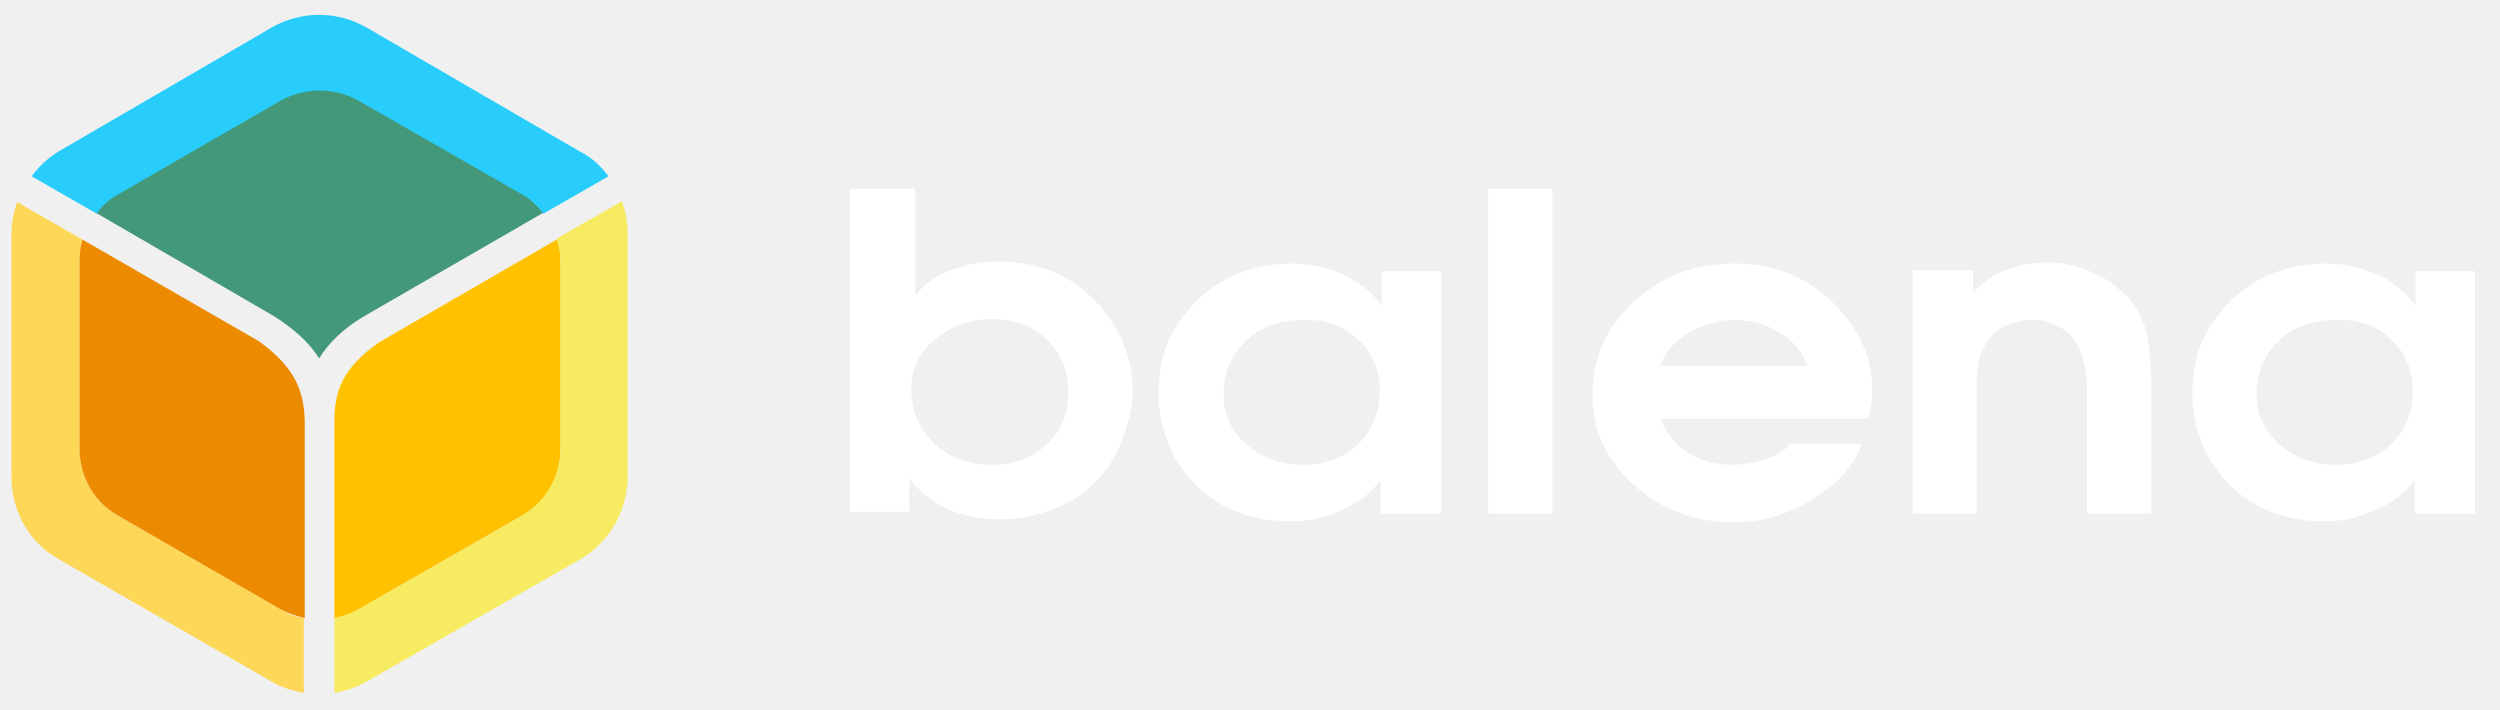
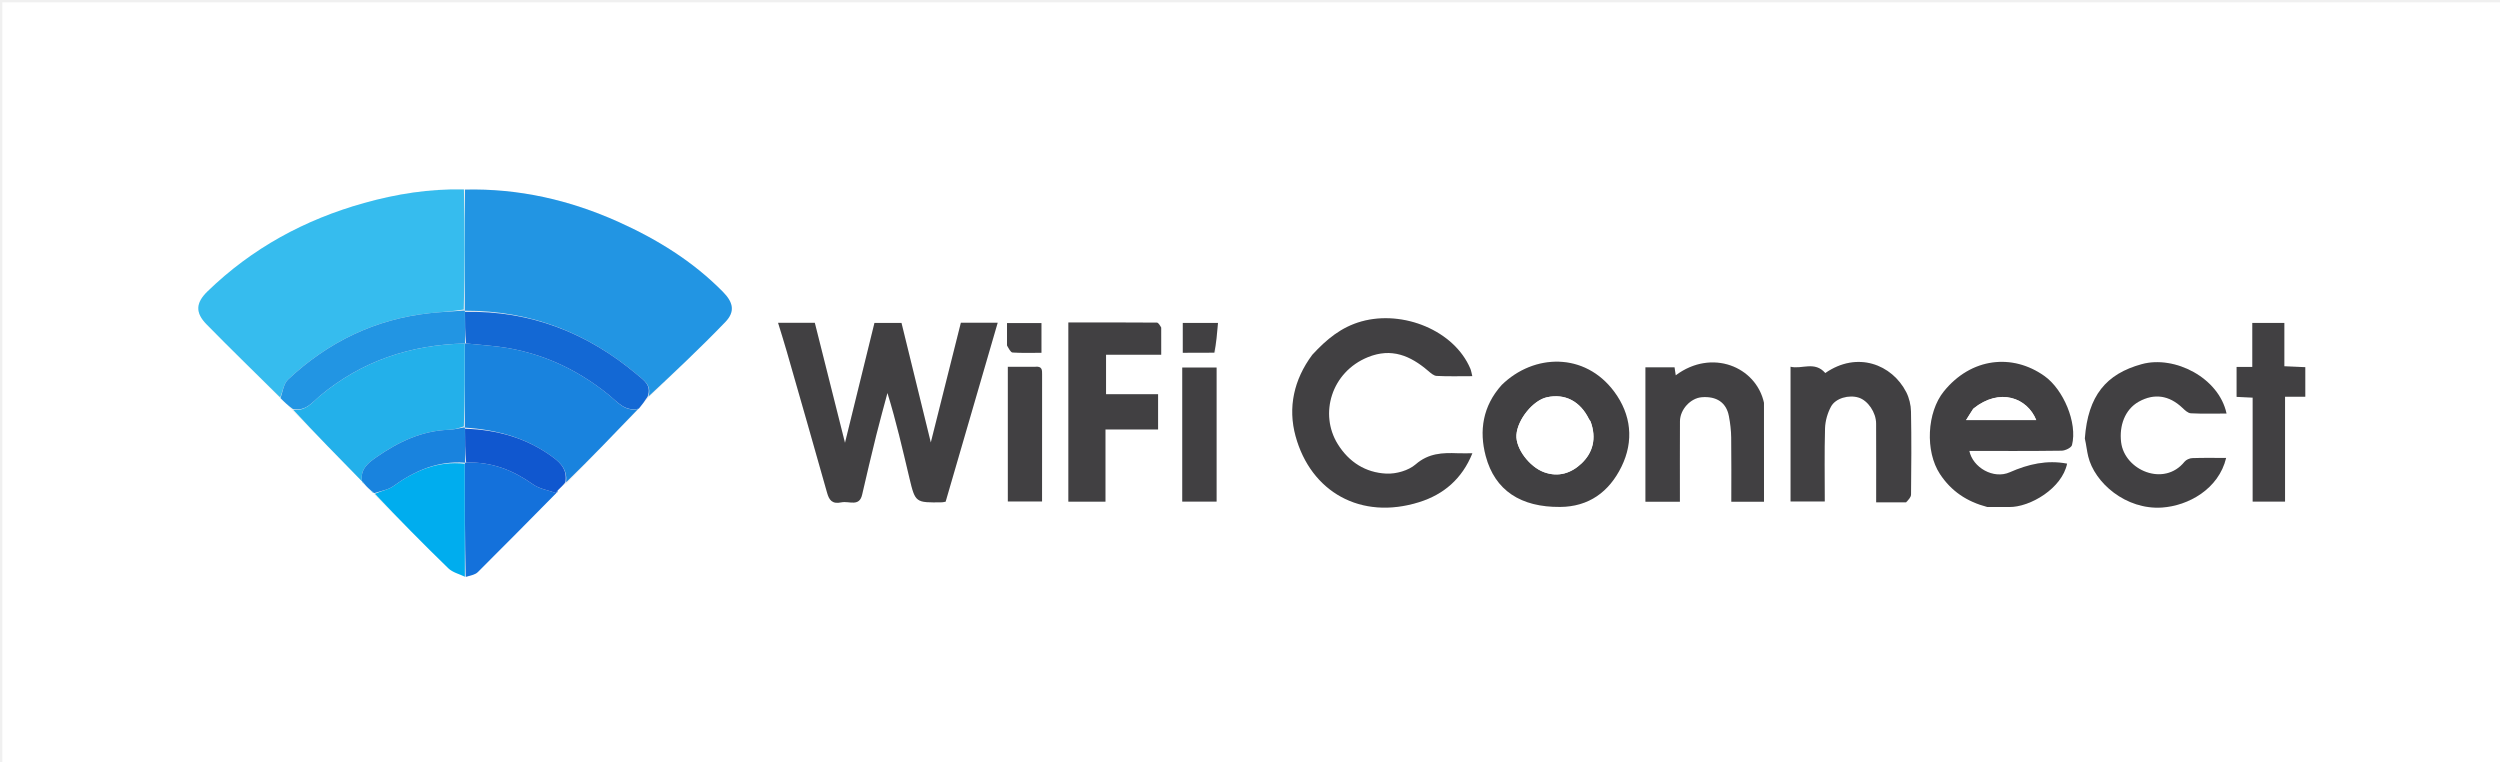
- <svg xmlns="http://www.w3.org/2000/svg" viewBox="0 0 260.9 74">
-   <style>.st2{fill:#fff}</style>
-   <g id="Ebene_1">
-     <path class="st2" d="M88.8 19.7h6.7v11.1h.1c.7-1 1.7-1.7 2.9-2.3 1.2-.5 2.5-.9 3.8-1.1.3 0 .7-.1 1-.1h.9c4.1 0 7.5 1.4 10.1 4.1 2.6 2.7 3.9 5.9 3.9 9.4 0 .5 0 1.1-.1 1.6-.1.6-.2 1.1-.4 1.7-.3 1.1-.7 2.2-1.2 3.2s-1.2 2-1.9 2.7c-1.2 1.4-2.8 2.4-4.6 3.1-1.8.7-3.7 1.1-5.6 1.1-1.9 0-3.7-.3-5.3-1-1.6-.7-3-1.7-4.1-3.2h-.1v3.4h-6.2V19.7zm8.8 15.7c-1.7 1.4-2.5 3.1-2.5 5.2 0 2.2.8 4.1 2.3 5.6 1.5 1.5 3.6 2.3 6.1 2.3 2.4 0 4.3-.7 5.8-2.2 1.5-1.4 2.2-3.2 2.2-5.4 0-2.1-.7-3.9-2.2-5.4-1.5-1.5-3.4-2.2-5.8-2.2-2.3 0-4.2.7-5.9 2.1zM150.3 53.6h-6.2v-3.4h-.1c-.8 1.1-1.9 2-3.3 2.7-1.4.7-2.8 1.2-4.3 1.4-.3 0-.6.1-.9.1h-.9c-2.2 0-4.1-.4-5.8-1.1-1.7-.7-3.2-1.8-4.4-3.1-1.1-1.2-2-2.6-2.6-4.2-.6-1.6-.9-3.3-.9-5 0-1.8.3-3.4.8-4.9.6-1.5 1.5-2.9 2.7-4.2 1.4-1.5 3-2.6 4.7-3.3 1.7-.7 3.6-1.1 5.7-1.1 1.9 0 3.7.4 5.3 1.1 1.6.7 3 1.8 4.1 3.3v-3.6h6.2v25.3zM144 40.8c0-2.1-.7-3.9-2.2-5.3-1.5-1.5-3.4-2.2-5.8-2.1-2.5 0-4.5.7-6 2.2-1.6 1.5-2.3 3.4-2.3 5.6 0 2.1.8 3.8 2.4 5.2 1.6 1.4 3.6 2.1 5.8 2.1 2.4 0 4.4-.7 5.9-2.2 1.4-1.4 2.2-3.3 2.2-5.5zM155.3 19.7h6.7v33.9h-6.7V19.7zM173.3 43.6c.5 1.5 1.4 2.7 2.8 3.6 1.4.9 2.9 1.3 4.6 1.3 1.3 0 2.5-.2 3.6-.6 1.1-.4 2-.9 2.6-1.6h7.4c-.8 2.3-2.5 4.2-5.1 5.8-2.6 1.6-5.3 2.4-8.3 2.4-4.1 0-7.5-1.3-10.4-3.9-2.9-2.6-4.3-5.7-4.3-9.4 0-3.8 1.4-7 4.3-9.7 2.9-2.7 6.4-4 10.5-4 4 0 7.4 1.3 10.2 4 2.8 2.7 4.2 5.8 4.2 9.3 0 .4 0 .8-.1 1.2-.1.4-.1.8-.2 1.1 0 .1-.1.2-.1.3v.3h-21.7zm15.3-5.4c-.5-1.5-1.5-2.7-2.9-3.5-1.4-.9-3-1.3-4.7-1.3h-.4c-1.6.1-3.1.6-4.5 1.4-1.4.9-2.4 2-2.8 3.4h15.3zM199.7 28.2h6.2v2.3h.1c.8-.9 1.8-1.7 3-2.2 1.3-.5 2.6-.8 4-.9h1.4c1.3.1 2.6.4 3.9 1 1.3.5 2.3 1.3 3.3 2.2.1.1.3.2.4.3.1.1.2.2.3.4 1.1 1.4 1.7 2.8 1.9 4.4s.3 3.1.3 4.8v13.1h-6.7v-12-1.2c0-.4 0-.9-.1-1.3-.1-.7-.2-1.3-.4-1.9-.2-.6-.4-1.2-.8-1.7-.4-.6-1-1.1-1.8-1.5-.8-.4-1.5-.6-2.3-.6h-1c-.8.1-1.5.3-2.3.7-.7.4-1.3.9-1.7 1.5-.3.5-.6 1.1-.8 1.7-.2.7-.3 1.3-.3 2v14.3h-6.7V28.2zM258.2 53.6H252v-3.4h-.1c-.8 1.1-1.9 2-3.3 2.7-1.4.7-2.8 1.2-4.3 1.4-.3 0-.6.1-.9.1h-.9c-2.2 0-4.1-.4-5.8-1.1-1.7-.7-3.2-1.8-4.4-3.1-1.1-1.2-2-2.6-2.6-4.2-.6-1.6-.9-3.3-.9-5 0-1.8.3-3.4.8-4.9.6-1.5 1.5-2.9 2.7-4.2 1.4-1.5 3-2.6 4.7-3.3 1.7-.7 3.6-1.1 5.7-1.1 1.9 0 3.7.4 5.3 1.1 1.6.7 3 1.8 4.1 3.3v-3.6h6.2v25.3zm-6.4-12.8c0-2.1-.7-3.9-2.2-5.3-1.5-1.5-3.4-2.2-5.8-2.1-2.5 0-4.5.7-6 2.2-1.6 1.5-2.3 3.4-2.3 5.6 0 2.1.8 3.8 2.4 5.2 1.6 1.4 3.6 2.1 5.8 2.1 2.4 0 4.4-.7 5.9-2.2 1.5-1.4 2.2-3.3 2.2-5.5z" />
-     <g>
-       <path d="M34.9 43.9v20.6c.9-.2 1.7-.4 2.5-.9l17.1-9.8c2.5-1.4 4-4.1 4-7V27.3c0-.8-.1-1.6-.4-2.3L39.6 35.7c-3.9 2.7-4.7 5.2-4.7 8.2z" fill="#ffc100" />
-       <path d="M64.9 21l-6.8 3.9c.2.7.4 1.5.4 2.3v19.6c0 2.9-1.6 5.6-4 7l-17.1 9.8c-.8.4-1.6.7-2.5.9v7.8c1.2-.2 2.4-.6 3.4-1.2l22.2-12.7c3.1-1.8 5-5.1 5-8.7V24.3c0-1.1-.2-2.2-.6-3.3z" fill="#f6eb61" />
-       <path d="M33.3 37.4c1-1.6 2.5-3.1 4.7-4.4l18.7-10.8c-.6-.8-1.4-1.5-2.2-2l-17.1-9.8c-2.5-1.4-5.6-1.4-8.1 0l-17 9.8c-.9.5-1.6 1.2-2.3 2L28.6 33c2.2 1.4 3.7 2.8 4.7 4.4z" fill="#439879" />
-       <path d="M12.3 20.3l17-9.8c2.5-1.4 5.6-1.4 8.1 0l17.1 9.8c.9.5 1.6 1.2 2.2 2l6.8-3.9c-.8-1.1-1.8-2-3-2.6L38.3 2.9c-3.1-1.8-6.9-1.8-10 0l-22 12.8c-1.2.7-2.2 1.6-3 2.7l6.8 3.9c.5-.8 1.3-1.5 2.2-2z" fill="#28cdfb" />
-       <path d="M29.3 63.6l-17-9.8c-2.5-1.4-4-4.1-4-7V27.2c0-.8.1-1.5.3-2.2l-6.8-3.9c-.4 1.1-.6 2.1-.6 3.2v25.5c0 3.6 1.9 6.9 5 8.6l22.1 12.7c1 .6 2.2 1 3.4 1.2v-7.8c-.8-.1-1.6-.4-2.4-.9z" fill="#fdd757" />
-       <path d="M27 35.6L8.6 25c-.2.7-.3 1.5-.3 2.2v19.6c0 2.9 1.5 5.6 4 7l17 9.8c.8.4 1.6.7 2.5.9V43.9c-.1-3-.9-5.5-4.8-8.3z" fill="#ec8b00" />
-     </g>
-   </g>
+ <svg xmlns="http://www.w3.org/2000/svg" version="1.1" id="Layer_1" x="0px" y="0px" width="100%" viewBox="0 0 1070 326" enable-background="new 0 0 1070 326" xml:space="preserve">
+   <path fill="#FFFFFF" opacity="1" stroke="none" d=" M744,327   C496,327 248.5,327 1,327   C1,218.333 1,109.667 1,1   C357.667,1 714.333,1 1071,1   C1071,109.667 1071,218.333 1071,327   C962.167,327 853.333,327 744,327  M238.539,210.92   C238.636,210.616 238.733,210.312 239.094,209.413   C240.055,208.553 241.016,207.693 242.645,206.793   C252.801,196.208 262.957,185.623 273.706,174.769   C274.824,173.221 275.942,171.673 277.75,170.006   C288.671,159.323 299.814,148.854 310.405,137.854   C314.709,133.385 313.871,129.434 309.401,124.894   C296.559,111.854 281.272,102.42 264.715,94.974   C243.847,85.59 222.002,80.596 198.092,81.025   C183.689,80.766 169.665,83.017 155.806,86.897   C130.353,94.024 107.846,106.266 88.826,124.708   C83.777,129.603 83.499,133.812 88.405,138.816   C98.77,149.391 109.408,159.699 120.208,170.699   C121.767,172.145 123.326,173.591 125.169,175.649   C135.104,185.782 145.038,195.915 154.988,206.007   C154.988,206.007 154.946,206.012 155.088,206.522   C155.371,206.719 155.655,206.916 156.179,207.673   C157.086,208.466 157.993,209.259 159.086,210.555   C159.386,210.733 159.687,210.911 159.974,211.024   C159.974,211.024 159.913,211.05 160.176,211.669   C170.726,222.222 181.193,232.86 191.905,243.246   C193.716,245.001 196.583,245.666 199.712,246.973   C201.32,246.297 203.326,246.022 204.474,244.883   C215.754,233.689 226.892,222.35 238.027,211.034   C238.027,211.034 238.038,211.079 238.539,210.92  M360.564,215   C363.536,214.337 367.763,217.043 368.99,211.717   C370.95,203.207 372.95,194.704 375.049,186.228   C376.543,180.194 378.228,174.207 379.828,168.199   C383.579,180.348 386.333,192.406 389.193,204.44   C391.746,215.178 391.797,215.169 403.196,214.981   C403.681,214.973 404.164,214.821 404.73,214.723   C412.138,189.256 419.541,163.806 427.01,138.132   C421.457,138.132 416.485,138.132 411.251,138.132   C407.029,154.949 402.822,171.708 398.384,189.387   C394.051,171.71 389.945,154.957 385.842,138.216   C381.738,138.216 377.956,138.216 374.265,138.216   C370.094,155.188 365.979,171.936 361.657,189.525   C357.176,171.704 352.936,154.846 348.743,138.17   C343.207,138.17 338.241,138.17 333.018,138.17   C334.301,142.384 335.571,146.358 336.721,150.366   C342.511,170.537 348.313,190.706 353.995,210.908   C354.862,213.992 356.145,215.857 360.564,215  M561.416,152.081   C553.714,162.517 551.186,174.506 554.493,186.626   C561.029,210.582 582.464,222.738 607.423,214.911   C617.857,211.638 625.758,204.984 630.176,194   C627.723,194 625.757,194.063 623.796,193.988   C617.362,193.744 611.436,193.945 605.92,198.734   C602.818,201.426 597.504,202.918 593.298,202.709   C584.467,202.271 577.329,197.797 572.53,190.041   C564.595,177.22 569.73,159.285 585.428,152.875   C595.555,148.741 603.678,152.224 611.273,158.742   C612.337,159.656 613.644,160.831 614.888,160.893   C619.835,161.14 624.802,160.995 630.143,160.995   C629.796,159.633 629.677,158.683 629.32,157.834   C622.388,141.381 600.455,132.623 582.725,137.566   C574.043,139.986 567.749,145.251 561.416,152.081  M850.97,216.997   C853.97,216.998 856.97,216.977 859.97,217.004   C868.894,217.085 882.557,209.027 884.714,198.435   C876.097,196.805 868.172,198.614 860.174,202.139   C853.154,205.232 844.333,200.074 842.882,193   C856.06,193 869.227,193.081 882.39,192.891   C883.929,192.869 886.515,191.623 886.807,190.481   C889.234,180.995 883.091,166.676 875.049,160.957   C861.233,151.132 843.604,153.131 831.964,167.52   C824.695,176.506 823.915,193.156 830.29,202.863   C835.099,210.187 841.763,214.681 850.97,216.997  M642.462,165.026   C634.588,173.843 633.018,184.41 635.893,195.196   C639.826,209.952 650.911,217.095 667.731,216.969   C680.052,216.876 688.678,210.507 693.944,199.828   C699.446,188.669 698.103,177.375 690.891,167.646   C678.328,150.699 656.451,151.32 642.462,165.026  M816.268,214.989   C816.845,213.878 817.913,212.771 817.924,211.654   C818.046,199.83 818.129,188.003 817.906,176.182   C817.853,173.363 817.137,170.3 815.849,167.802   C809.762,155.997 794.96,150.126 781.215,159.673   C776.706,154.408 771.128,158.163 766.359,156.964   C766.359,176.748 766.359,195.804 766.359,214.615   C771.458,214.615 776.194,214.615 781,214.615   C781,203.907 780.809,193.577 781.116,183.261   C781.209,180.146 782.175,176.798 783.653,174.047   C785.638,170.355 791.397,168.86 795.542,170.184   C799.46,171.435 802.955,176.485 802.981,181.261   C803.041,192.371 803,203.482 803,214.999   C807.396,214.999 811.353,214.999 816.268,214.989  M754.965,171.979   C751.579,156.892 732.596,149.116 717.213,160.64   C717.024,159.374 716.853,158.226 716.702,157.214   C712.325,157.214 708.376,157.214 704.242,157.214   C704.242,176.492 704.242,195.556 704.242,214.729   C708.886,214.729 713.284,214.729 719,214.729   C719,203.074 718.954,191.68 719.021,180.287   C719.051,175.214 723.584,170.367 728.403,170.001   C734.711,169.522 738.842,172.28 739.957,178.025   C740.544,181.051 740.911,184.164 740.954,187.244   C741.082,196.36 741,205.48 741,214.744   C746.189,214.744 750.919,214.744 754.996,214.744   C754.996,200.6 754.996,186.72 754.965,171.979  M892.551,188.043   C892.938,190.444 893.177,192.88 893.735,195.241   C896.432,206.653 909.889,218.261 925.349,217.225   C936.566,216.472 949.593,209.333 952.785,196.001   C947.91,196.001 943.114,195.902 938.328,196.073   C937.176,196.114 935.678,196.751 934.977,197.625   C926.229,208.534 909.277,201.27 907.832,189.269   C906.989,182.276 909.384,175.268 915.409,171.908   C922.031,168.215 928.463,169.183 934.119,174.6   C935.136,175.574 936.45,176.82 937.681,176.884   C942.721,177.142 947.782,176.992 952.957,176.992   C949.702,161.667 930.732,152.009 916.695,155.85   C901.432,160.027 893.642,169.338 892.551,188.043  M496.989,139.729   C496.377,139.156 495.768,138.087 495.151,138.082   C482.553,137.985 469.954,138.009 457.255,138.009   C457.255,163.886 457.255,189.265 457.255,214.722   C462.574,214.722 467.634,214.722 473.141,214.722   C473.141,204.387 473.141,194.322 473.141,183.82   C480.987,183.82 488.388,183.82 495.659,183.82   C495.659,178.629 495.659,173.902 495.659,168.73   C487.92,168.73 480.518,168.73 473.386,168.73   C473.386,162.871 473.386,157.471 473.386,151.82   C481.382,151.82 488.992,151.82 496.999,151.82   C496.999,147.931 496.999,144.307 496.989,139.729  M978,203.482   C978,192.399 978,181.317 978,169.8   C981.326,169.8 984.058,169.8 986.665,169.8   C986.665,165.285 986.665,161.221 986.665,157.149   C983.593,157.014 980.855,156.894 977.703,156.756   C977.703,150.212 977.703,144.146 977.703,138.22   C972.969,138.22 968.692,138.22 963.982,138.22   C963.982,144.495 963.982,150.567 963.982,157.06   C961.478,157.06 959.413,157.06 957.264,157.06   C957.264,161.568 957.264,165.636 957.264,169.864   C959.586,169.974 961.658,170.073 964.136,170.19   C964.136,185.283 964.136,200.001 964.136,214.694   C968.969,214.694 973.36,214.694 978,214.694   C978,211.086 978,207.781 978,203.482  M442.35,157   C438.607,157 434.864,157 431.352,157   C431.352,176.77 431.352,195.809 431.352,214.628   C436.44,214.628 441.169,214.628 446,214.628   C446,196.297 445.988,178.338 446.016,160.379   C446.019,158.439 446.168,156.564 442.35,157  M506,186.5   C506,195.913 506,205.327 506,214.686   C511.321,214.686 516.044,214.686 520.704,214.686   C520.704,195.337 520.704,176.303 520.704,157.313   C515.68,157.313 510.957,157.313 506,157.313   C506,166.917 506,176.208 506,186.5  M520.216,150.907   C520.572,146.757 520.927,142.607 521.303,138.225   C515.839,138.225 511.126,138.225 506.23,138.225   C506.23,142.5 506.23,146.549 506.23,150.99   C510.72,150.99 514.991,150.99 520.216,150.907  M431.001,148.325   C431.794,149.215 432.54,150.819 433.389,150.875   C437.464,151.144 441.567,150.996 445.742,150.996   C445.742,146.441 445.742,142.391 445.742,138.26   C440.766,138.26 436.051,138.26 431,138.26   C431,141.461 431,144.414 431.001,148.325  z" />
+   <path fill="#2295E3" opacity="1" stroke="none" d=" M199.017,81.154   C222.002,80.596 243.847,85.59 264.715,94.974   C281.272,102.42 296.559,111.854 309.401,124.894   C313.871,129.434 314.709,133.385 310.405,137.854   C299.814,148.854 288.671,159.323 277.511,169.724   C279.041,164.846 275.411,162.64 272.811,160.446   C251.526,142.483 227.068,132.874 198.991,132.99   C198.961,132.959 198.904,132.898 198.928,132.436   C198.973,115.034 198.995,98.094 199.017,81.154  z" />
+   <path fill="#36BCEE" opacity="1" stroke="none" d=" M198.554,81.089   C198.995,98.094 198.973,115.034 198.476,132.468   C193.396,133.304 188.778,133.519 184.188,134.008   C160.655,136.514 140.458,146.34 123.302,162.418   C121.424,164.178 121.021,167.513 119.934,170.117   C109.408,159.699 98.77,149.391 88.405,138.816   C83.499,133.812 83.777,129.603 88.826,124.708   C107.846,106.266 130.353,94.024 155.806,86.897   C169.665,83.017 183.689,80.766 198.554,81.089  z" />
+   <path fill="#414042" opacity="1" stroke="none" d=" M360.104,215   C356.145,215.857 354.862,213.992 353.995,210.908   C348.313,190.706 342.511,170.537 336.721,150.366   C335.571,146.358 334.301,142.384 333.018,138.17   C338.241,138.17 343.207,138.17 348.743,138.17   C352.936,154.846 357.176,171.704 361.657,189.525   C365.979,171.936 370.094,155.188 374.265,138.216   C377.956,138.216 381.738,138.216 385.842,138.216   C389.945,154.957 394.051,171.71 398.384,189.387   C402.822,171.708 407.029,154.949 411.251,138.132   C416.485,138.132 421.457,138.132 427.01,138.132   C419.541,163.806 412.138,189.256 404.73,214.723   C404.164,214.821 403.681,214.973 403.196,214.981   C391.797,215.169 391.746,215.178 389.193,204.44   C386.333,192.406 383.579,180.348 379.828,168.199   C378.228,174.207 376.543,180.194 375.049,186.228   C372.95,194.704 370.95,203.207 368.99,211.717   C367.763,217.043 363.536,214.337 360.104,215  z" />
+   <path fill="#414042" opacity="1" stroke="none" d=" M561.68,151.831   C567.749,145.251 574.043,139.986 582.725,137.566   C600.455,132.623 622.388,141.381 629.32,157.834   C629.677,158.683 629.796,159.633 630.143,160.995   C624.802,160.995 619.835,161.14 614.888,160.893   C613.644,160.831 612.337,159.656 611.273,158.742   C603.678,152.224 595.555,148.741 585.428,152.875   C569.73,159.285 564.595,177.22 572.53,190.041   C577.329,197.797 584.467,202.271 593.298,202.709   C597.504,202.918 602.818,201.426 605.92,198.734   C611.436,193.945 617.362,193.744 623.796,193.988   C625.757,194.063 627.723,194 630.176,194   C625.758,204.984 617.857,211.638 607.423,214.911   C582.464,222.738 561.029,210.582 554.493,186.626   C551.186,174.506 553.714,162.517 561.68,151.831  z" />
+   <path fill="#414042" opacity="1" stroke="none" d=" M850.525,216.984   C841.763,214.681 835.099,210.187 830.29,202.863   C823.915,193.156 824.695,176.506 831.964,167.52   C843.604,153.131 861.233,151.132 875.049,160.957   C883.091,166.676 889.234,180.995 886.807,190.481   C886.515,191.623 883.929,192.869 882.39,192.891   C869.227,193.081 856.06,193 842.882,193   C844.333,200.074 853.154,205.232 860.174,202.139   C868.172,198.614 876.097,196.805 884.714,198.435   C882.557,209.027 868.894,217.085 859.97,217.004   C856.97,216.977 853.97,216.998 850.525,216.984  M844.445,175.04   C843.549,176.476 842.653,177.913 841.481,179.791   C852.035,179.791 861.732,179.791 871.511,179.791   C867.633,170.183 855.857,165.816 844.445,175.04  z" />
+   <path fill="#1983DE" opacity="1" stroke="none" d=" M273.113,175.039   C262.957,185.623 252.801,196.208 242.32,206.398   C242.769,201.31 240.447,198.51 236.788,195.788   C225.529,187.413 212.764,183.919 199.016,183.016   C198.986,182.986 198.927,182.925 198.946,182.461   C198.952,170.34 198.938,158.682 198.954,147.014   C198.983,147.004 199.042,146.989 199.487,146.993   C203.21,147.328 206.486,147.69 209.767,147.985   C228.966,149.706 245.809,157.022 260.718,169.139   C264.309,172.058 267.456,176.298 273.113,175.039  z" />
+   <path fill="#23B0EA" opacity="1" stroke="none" d=" M198.924,147.023   C198.938,158.682 198.952,170.34 198.529,182.489   C196.148,183.318 194.212,183.895 192.26,183.952   C180.557,184.296 170.498,189.145 161.183,195.615   C157.793,197.97 153.994,200.773 154.972,206.048   C145.038,195.915 135.104,185.782 125.448,175.333   C130.866,176.181 133.664,172.171 136.787,169.558   C154.806,154.484 175.684,147.562 198.924,147.023  z" />
+   <path fill="#414042" opacity="1" stroke="none" d=" M642.726,164.771   C656.451,151.32 678.328,150.699 690.891,167.646   C698.103,177.375 699.446,188.669 693.944,199.828   C688.678,210.507 680.052,216.876 667.731,216.969   C650.911,217.095 639.826,209.952 635.893,195.196   C633.018,184.41 634.588,173.843 642.726,164.771  M680.679,180.177   C680.481,179.92 680.234,179.687 680.094,179.402   C676.339,171.734 669.839,168.343 662.102,170.028   C656.154,171.324 649.475,179.561 649.035,186.144   C648.645,191.981 654.635,199.79 660.773,202.067   C667.089,204.41 672.594,202.424 676.899,198.341   C681.739,193.751 683.426,187.628 680.679,180.177  z" />
+   <path fill="#414042" opacity="1" stroke="none" d=" M815.788,214.994   C811.353,214.999 807.396,214.999 803,214.999   C803,203.482 803.041,192.371 802.981,181.261   C802.955,176.485 799.46,171.435 795.542,170.184   C791.397,168.86 785.638,170.355 783.653,174.047   C782.175,176.798 781.209,180.146 781.116,183.261   C780.809,193.577 781,203.907 781,214.615   C776.194,214.615 771.458,214.615 766.359,214.615   C766.359,195.804 766.359,176.748 766.359,156.964   C771.128,158.163 776.706,154.408 781.215,159.673   C794.96,150.126 809.762,155.997 815.849,167.802   C817.137,170.3 817.853,173.363 817.906,176.182   C818.129,188.003 818.046,199.83 817.924,211.654   C817.913,212.771 816.845,213.878 815.788,214.994  z" />
+   <path fill="#414042" opacity="1" stroke="none" d=" M754.981,172.409   C754.996,186.72 754.996,200.6 754.996,214.744   C750.919,214.744 746.189,214.744 741,214.744   C741,205.48 741.082,196.36 740.954,187.244   C740.911,184.164 740.544,181.051 739.957,178.025   C738.842,172.28 734.711,169.522 728.403,170.001   C723.584,170.367 719.051,175.214 719.021,180.287   C718.954,191.68 719,203.074 719,214.729   C713.284,214.729 708.886,214.729 704.242,214.729   C704.242,195.556 704.242,176.492 704.242,157.214   C708.376,157.214 712.325,157.214 716.702,157.214   C716.853,158.226 717.024,159.374 717.213,160.64   C732.596,149.116 751.579,156.892 754.981,172.409  z" />
+   <path fill="#414042" opacity="1" stroke="none" d=" M892.309,187.676   C893.642,169.338 901.432,160.027 916.695,155.85   C930.732,152.009 949.702,161.667 952.957,176.992   C947.782,176.992 942.721,177.142 937.681,176.884   C936.45,176.82 935.136,175.574 934.119,174.6   C928.463,169.183 922.031,168.215 915.409,171.908   C909.384,175.268 906.989,182.276 907.832,189.269   C909.277,201.27 926.229,208.534 934.977,197.625   C935.678,196.751 937.176,196.114 938.328,196.073   C943.114,195.902 947.91,196.001 952.785,196.001   C949.593,209.333 936.566,216.472 925.349,217.225   C909.889,218.261 896.432,206.653 893.735,195.241   C893.177,192.88 892.938,190.444 892.309,187.676  z" />
+   <path fill="#414042" opacity="1" stroke="none" d=" M496.994,140.207   C496.999,144.307 496.999,147.931 496.999,151.82   C488.992,151.82 481.382,151.82 473.386,151.82   C473.386,157.471 473.386,162.871 473.386,168.73   C480.518,168.73 487.92,168.73 495.659,168.73   C495.659,173.902 495.659,178.629 495.659,183.82   C488.388,183.82 480.987,183.82 473.141,183.82   C473.141,194.322 473.141,204.387 473.141,214.722   C467.634,214.722 462.574,214.722 457.255,214.722   C457.255,189.265 457.255,163.886 457.255,138.009   C469.954,138.009 482.553,137.985 495.151,138.082   C495.768,138.087 496.377,139.156 496.994,140.207  z" />
+   <path fill="#414042" opacity="1" stroke="none" d=" M978,203.979   C978,207.781 978,211.086 978,214.694   C973.36,214.694 968.969,214.694 964.136,214.694   C964.136,200.001 964.136,185.283 964.136,170.19   C961.658,170.073 959.586,169.974 957.264,169.864   C957.264,165.636 957.264,161.568 957.264,157.06   C959.413,157.06 961.478,157.06 963.982,157.06   C963.982,150.567 963.982,144.495 963.982,138.22   C968.692,138.22 972.969,138.22 977.703,138.22   C977.703,144.146 977.703,150.212 977.703,156.756   C980.855,156.894 983.593,157.014 986.665,157.149   C986.665,161.221 986.665,165.285 986.665,169.8   C984.058,169.8 981.326,169.8 978,169.8   C978,181.317 978,192.399 978,203.979  z" />
+   <path fill="#2295E3" opacity="1" stroke="none" d=" M198.954,147.014   C175.684,147.562 154.806,154.484 136.787,169.558   C133.664,172.171 130.866,176.181 125.306,175.027   C123.326,173.591 121.767,172.145 120.071,170.408   C121.021,167.513 121.424,164.178 123.302,162.418   C140.458,146.34 160.655,136.514 184.188,134.008   C188.778,133.519 193.396,133.304 198.453,132.93   C198.904,132.898 198.961,132.959 198.983,133.452   C199.017,138.293 199.03,142.641 199.042,146.989   C199.042,146.989 198.983,147.004 198.954,147.014  z" />
+   <path fill="#1368D4" opacity="1" stroke="none" d=" M199.487,146.993   C199.03,142.641 199.017,138.293 199.012,133.482   C227.068,132.874 251.526,142.483 272.811,160.446   C275.411,162.64 279.041,164.846 277.165,169.783   C275.942,171.673 274.824,173.221 273.409,174.904   C267.456,176.298 264.309,172.058 260.718,169.139   C245.809,157.022 228.966,149.706 209.767,147.985   C206.486,147.69 203.21,147.328 199.487,146.993  z" />
+   <path fill="#00ADEE" opacity="1" stroke="none" d=" M198.961,246.835   C196.583,245.666 193.716,245.001 191.905,243.246   C181.193,232.86 170.726,222.222 160.454,211.337   C163.263,210.073 166.151,209.638 168.261,208.121   C177.462,201.504 187.297,197.157 198.932,198.504   C198.955,214.925 198.958,230.88 198.961,246.835  z" />
+   <path fill="#1471DB" opacity="1" stroke="none" d=" M199.337,246.904   C198.958,230.88 198.955,214.925 198.972,198.487   C198.993,198.004 199.072,197.97 199.517,197.979   C210.528,197.573 219.625,201.298 228.151,207.316   C230.945,209.288 234.735,209.848 238.069,211.053   C226.892,222.35 215.754,233.689 204.474,244.883   C203.326,246.022 201.32,246.297 199.337,246.904  z" />
+   <path fill="#414042" opacity="1" stroke="none" d=" M442.829,157.001   C446.168,156.564 446.019,158.439 446.016,160.379   C445.988,178.338 446,196.297 446,214.628   C441.169,214.628 436.44,214.628 431.352,214.628   C431.352,195.809 431.352,176.77 431.352,157   C434.864,157 438.607,157 442.829,157.001  z" />
+   <path fill="#414042" opacity="1" stroke="none" d=" M506,186   C506,176.208 506,166.917 506,157.313   C510.957,157.313 515.68,157.313 520.704,157.313   C520.704,176.303 520.704,195.337 520.704,214.686   C516.044,214.686 511.321,214.686 506,214.686   C506,205.327 506,195.913 506,186  z" />
+   <path fill="#1983DE" opacity="1" stroke="none" d=" M198.953,198.021   C187.297,197.157 177.462,201.504 168.261,208.121   C166.151,209.638 163.263,210.073 160.323,211.028   C159.913,211.05 159.974,211.024 159.88,210.81   C159.49,210.415 159.195,210.233 158.9,210.052   C157.993,209.259 157.086,208.466 155.98,207.141   C155.503,206.411 155.224,206.211 154.946,206.012   C154.946,206.012 154.988,206.007 154.98,206.027   C153.994,200.773 157.793,197.97 161.183,195.615   C170.498,189.145 180.557,184.296 192.26,183.952   C194.212,183.895 196.148,183.318 198.509,182.953   C198.927,182.925 198.986,182.986 198.996,183.476   C199.028,188.635 199.05,193.302 199.072,197.97   C199.072,197.97 198.993,198.004 198.953,198.021  z" />
+   <path fill="#1057CF" opacity="1" stroke="none" d=" M199.517,197.979   C199.05,193.302 199.028,188.635 199.026,183.506   C212.764,183.919 225.529,187.413 236.788,195.788   C240.447,198.51 242.769,201.31 241.986,206.419   C241.016,207.693 240.055,208.553 238.769,209.838   C238.204,210.483 238.068,210.755 238.038,211.079   C238.038,211.079 238.027,211.034 238.048,211.044   C234.735,209.848 230.945,209.288 228.151,207.316   C219.625,201.298 210.528,197.573 199.517,197.979  z" />
+   <path fill="#414042" opacity="1" stroke="none" d=" M519.739,150.948   C514.991,150.99 510.72,150.99 506.23,150.99   C506.23,146.549 506.23,142.5 506.23,138.225   C511.126,138.225 515.839,138.225 521.303,138.225   C520.927,142.607 520.572,146.757 519.739,150.948  z" />
+   <path fill="#414042" opacity="1" stroke="none" d=" M431.001,147.846   C431,144.414 431,141.461 431,138.26   C436.051,138.26 440.766,138.26 445.742,138.26   C445.742,142.391 445.742,146.441 445.742,150.996   C441.567,150.996 437.464,151.144 433.389,150.875   C432.54,150.819 431.794,149.215 431.001,147.846  z" />
+   <path fill="#23B0EA" opacity="1" stroke="none" d=" M155.017,206.267   C155.224,206.211 155.503,206.411 155.86,206.861   C155.655,206.916 155.371,206.719 155.017,206.267  z" />
+   <path fill="#00ADEE" opacity="1" stroke="none" d=" M158.993,210.304   C159.195,210.233 159.49,210.415 159.886,210.843   C159.687,210.911 159.386,210.733 158.993,210.304  z" />
+   <path fill="#1471DB" opacity="1" stroke="none" d=" M238.288,210.999   C238.068,210.755 238.204,210.483 238.637,210.136   C238.733,210.312 238.636,210.616 238.288,210.999  z" />
+   <path fill="#FFFFFF" opacity="1" stroke="none" d=" M844.72,174.772   C855.857,165.816 867.633,170.183 871.511,179.791   C861.732,179.791 852.035,179.791 841.481,179.791   C842.653,177.913 843.549,176.476 844.72,174.772  z" />
+   <path fill="#FFFFFF" opacity="1" stroke="none" d=" M680.823,180.555   C683.426,187.628 681.739,193.751 676.899,198.341   C672.594,202.424 667.089,204.41 660.773,202.067   C654.635,199.79 648.645,191.981 649.035,186.144   C649.475,179.561 656.154,171.324 662.102,170.028   C669.839,168.343 676.339,171.734 680.094,179.402   C680.234,179.687 680.481,179.92 680.823,180.555  z" />
</svg>
